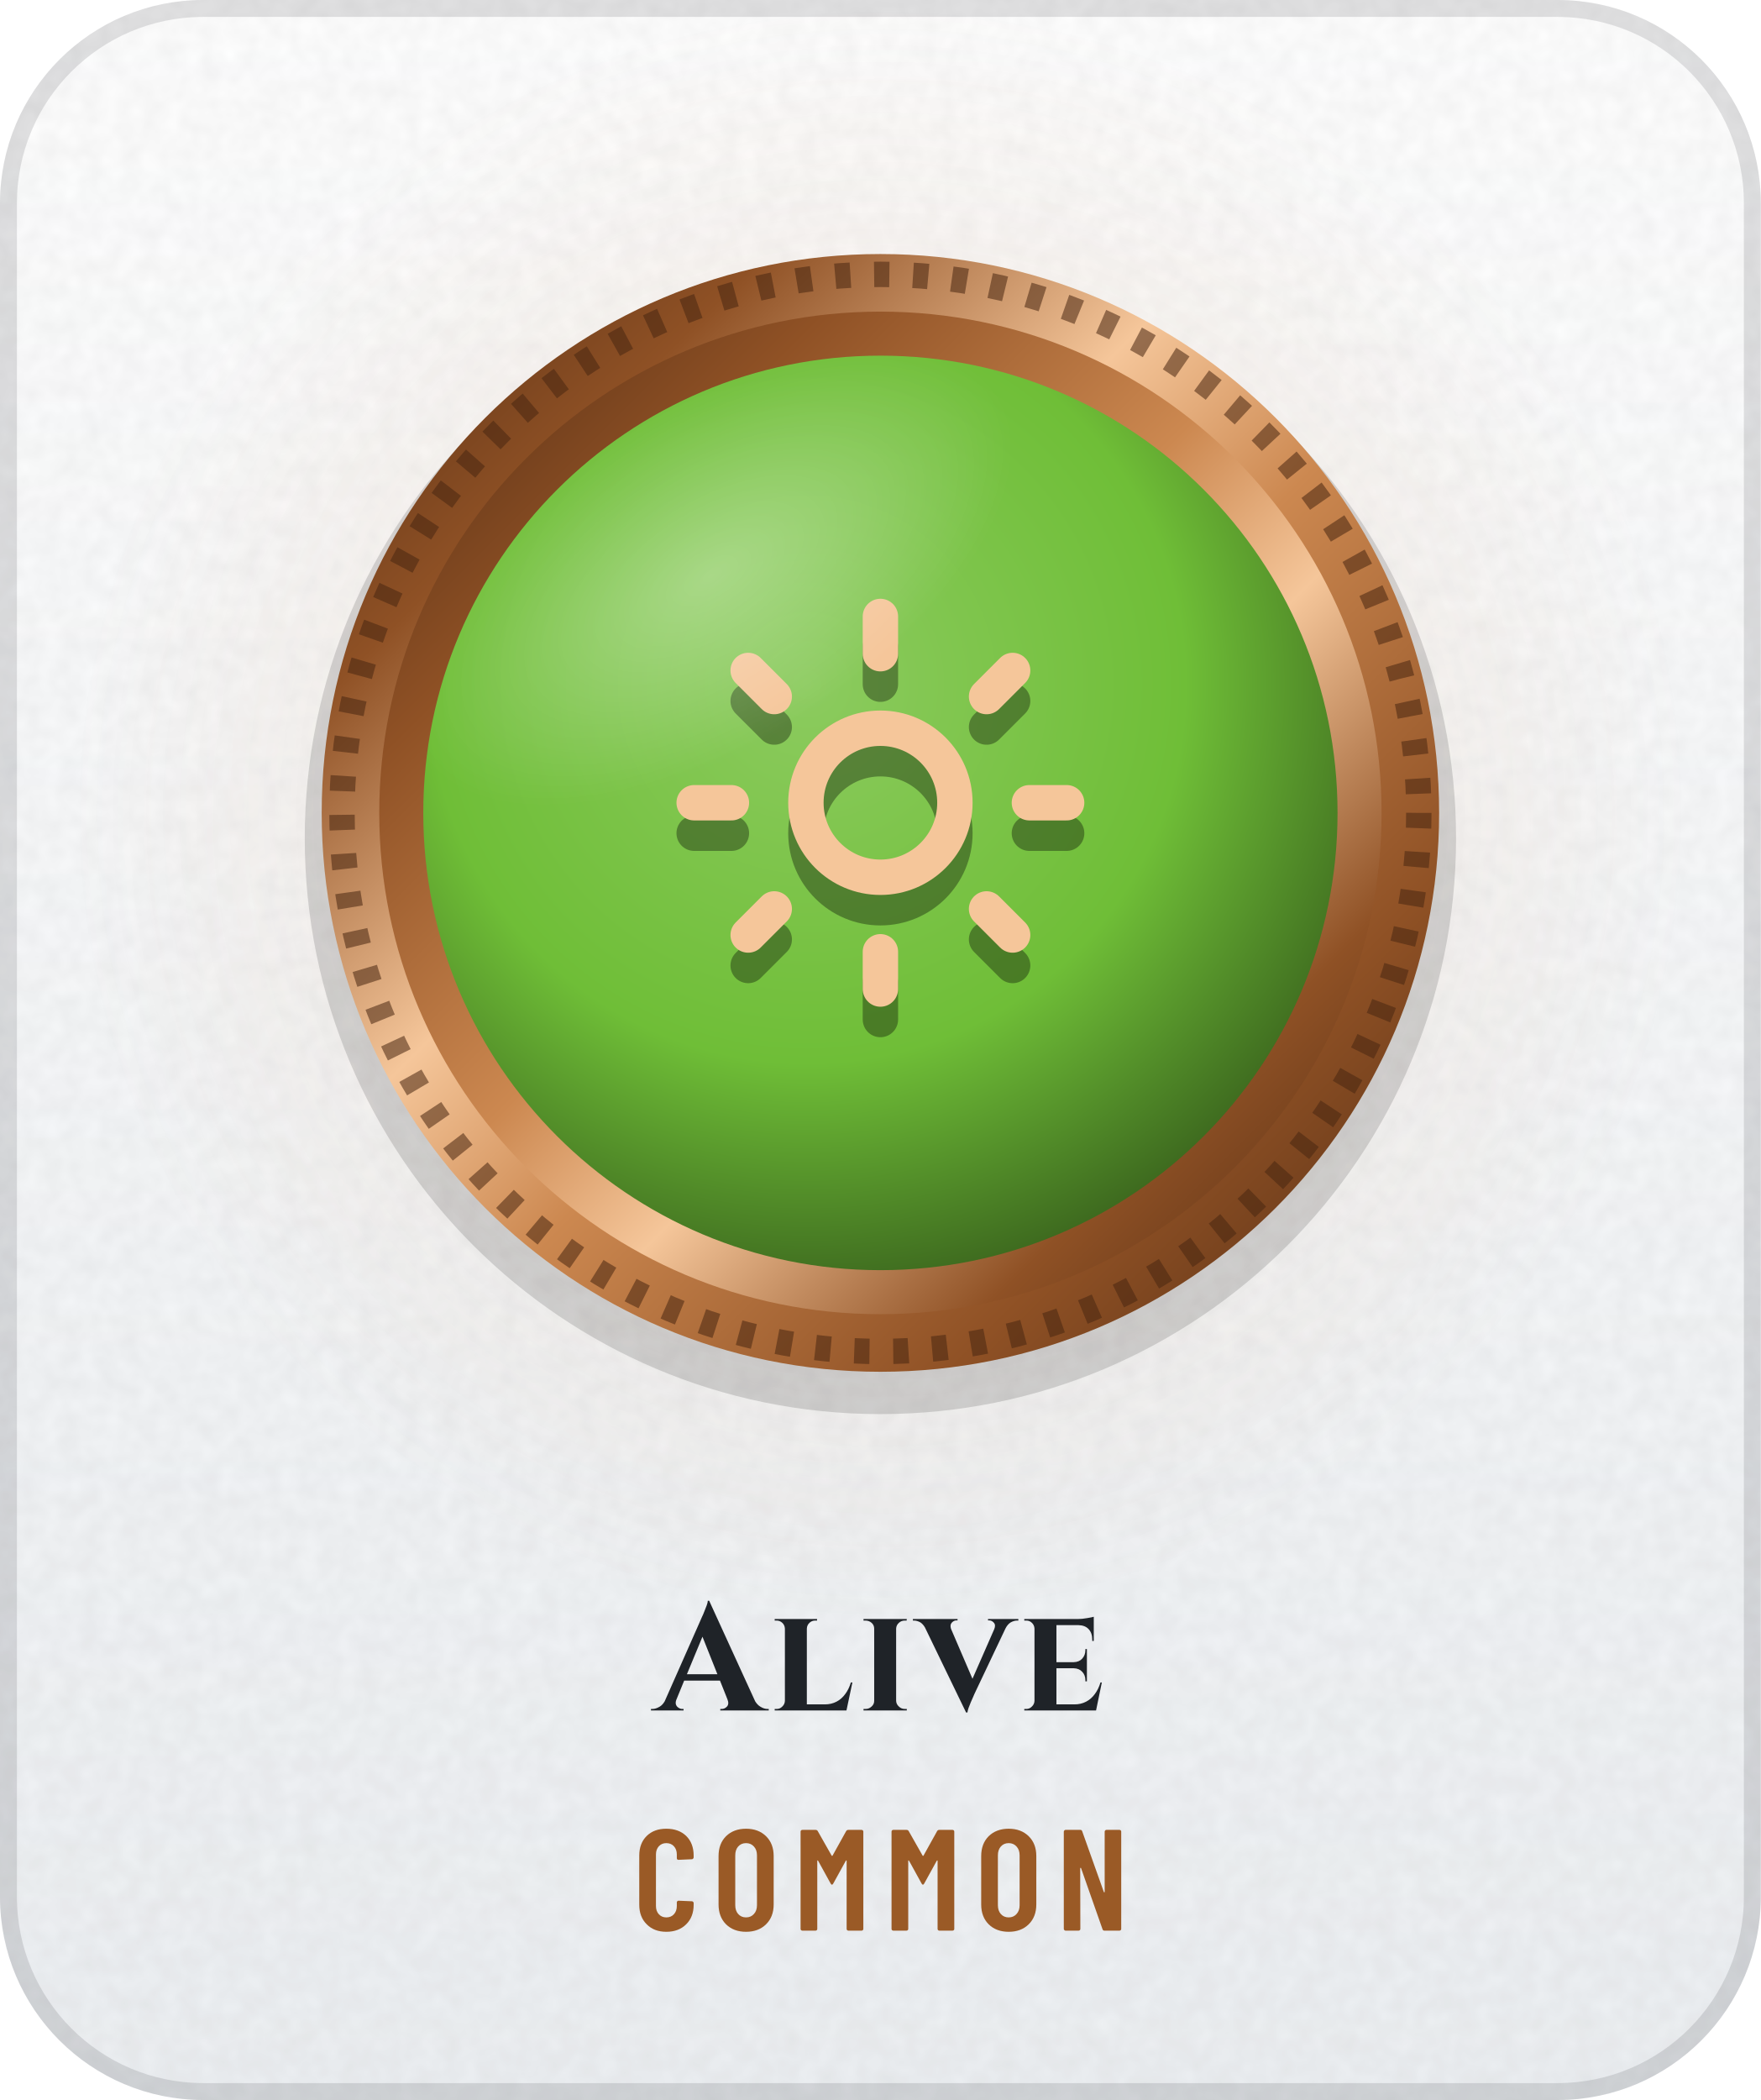
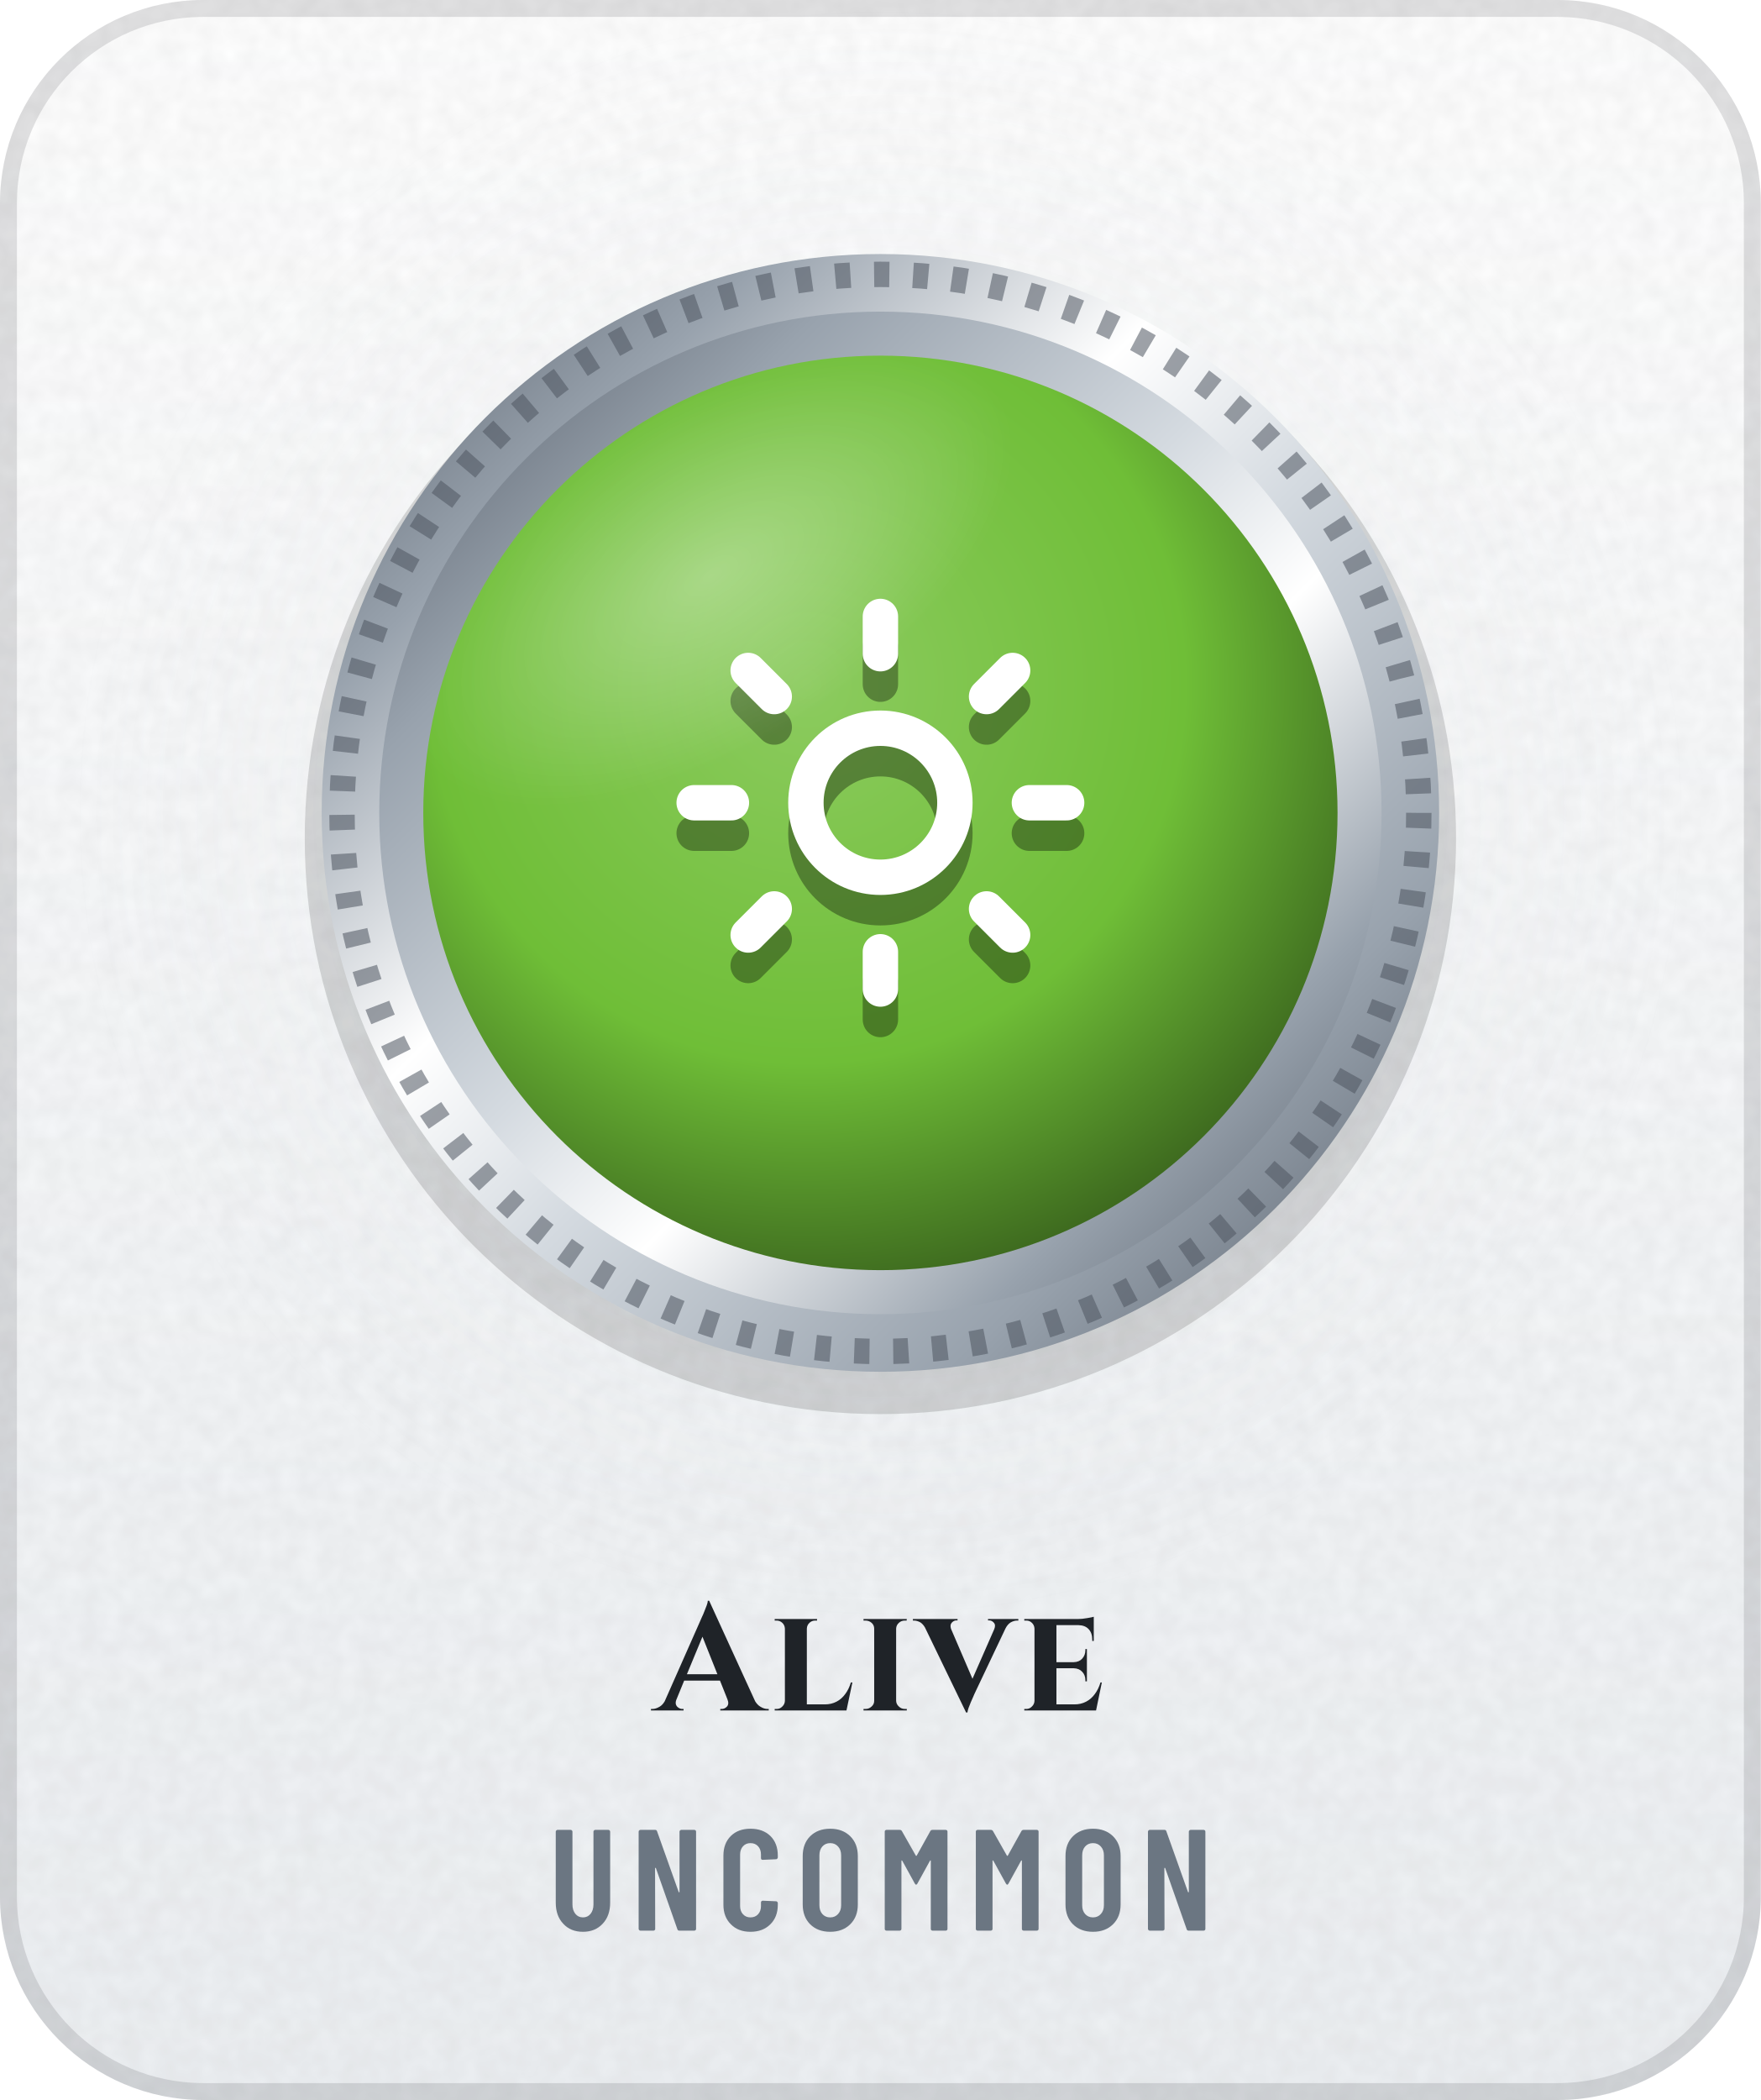
- <svg xmlns="http://www.w3.org/2000/svg" width="104" height="124" viewBox="0 0 104 124" role="img" aria-label="Alive: earned, Common">
+ <svg xmlns="http://www.w3.org/2000/svg" width="104" height="124" viewBox="0 0 104 124" role="img" aria-label="Alive: earned, Uncommon">
  <defs>
    <linearGradient id="bg" x1="0" y1="0" x2="0" y2="1">
      <stop offset="0" stop-color="#FFFFFF" />
      <stop offset="1" stop-color="#EDF0F3" />
    </linearGradient>
    <clipPath id="card">
      <rect width="104" height="124" rx="12" />
    </clipPath>
    <filter id="grain" x="0" y="0" width="100%" height="100%">
      <feTurbulence type="fractalNoise" baseFrequency=".85" numOctaves="2" stitchTiles="stitch" />
      <feColorMatrix values="0 0 0 0 0 0 0 0 0 0 0 0 0 0 0 0 0 0 .05 0" />
    </filter>
    <radialGradient id="glow" cx=".5" cy=".5" r=".5">
-       <stop offset="0" stop-color="#CC8850" stop-opacity="0.19" />
-       <stop offset="1" stop-color="#CC8850" stop-opacity="0" />
+       <stop offset="0" stop-color="#D4DAE0" stop-opacity="0.19" />
+       <stop offset="1" stop-color="#D4DAE0" stop-opacity="0" />
    </radialGradient>
    <linearGradient id="mh" x1="0" y1="0" x2="1" y2="0">
-       <stop offset="0" stop-color="#4A2711" />
-       <stop offset="0.2" stop-color="#8F5125" />
-       <stop offset="0.4" stop-color="#F5C69A" />
-       <stop offset="0.54" stop-color="#CC8850" />
-       <stop offset="0.78" stop-color="#8F5125" />
-       <stop offset="1" stop-color="#4A2711" />
+       <stop offset="0" stop-color="#4E5661" />
+       <stop offset="0.2" stop-color="#98A2AD" />
+       <stop offset="0.4" stop-color="#FFFFFF" />
+       <stop offset="0.54" stop-color="#D4DAE0" />
+       <stop offset="0.78" stop-color="#98A2AD" />
+       <stop offset="1" stop-color="#4E5661" />
    </linearGradient>
    <linearGradient id="md" x1="0" y1="0" x2="1" y2="1">
-       <stop offset="0" stop-color="#4A2711" />
-       <stop offset="0.2" stop-color="#8F5125" />
-       <stop offset="0.4" stop-color="#F5C69A" />
-       <stop offset="0.54" stop-color="#CC8850" />
-       <stop offset="0.78" stop-color="#8F5125" />
-       <stop offset="1" stop-color="#4A2711" />
+       <stop offset="0" stop-color="#4E5661" />
+       <stop offset="0.2" stop-color="#98A2AD" />
+       <stop offset="0.4" stop-color="#FFFFFF" />
+       <stop offset="0.54" stop-color="#D4DAE0" />
+       <stop offset="0.78" stop-color="#98A2AD" />
+       <stop offset="1" stop-color="#4E5661" />
    </linearGradient>
    <linearGradient id="mdr" x1="1" y1="1" x2="0" y2="0">
-       <stop offset="0" stop-color="#4A2711" />
-       <stop offset="0.2" stop-color="#8F5125" />
-       <stop offset="0.4" stop-color="#F5C69A" />
-       <stop offset="0.54" stop-color="#CC8850" />
-       <stop offset="0.78" stop-color="#8F5125" />
-       <stop offset="1" stop-color="#4A2711" />
+       <stop offset="0" stop-color="#4E5661" />
+       <stop offset="0.2" stop-color="#98A2AD" />
+       <stop offset="0.4" stop-color="#FFFFFF" />
+       <stop offset="0.54" stop-color="#D4DAE0" />
+       <stop offset="0.78" stop-color="#98A2AD" />
+       <stop offset="1" stop-color="#4E5661" />
    </linearGradient>
    <linearGradient id="dia" x1="0" y1="0" x2="1" y2="0">
      <stop offset="0" stop-color="#2F7DD1" />
      <stop offset=".5" stop-color="#7B61E0" />
      <stop offset="1" stop-color="#C2449A" />
    </linearGradient>
    <linearGradient id="pb" x1="0" y1="0" x2="1" y2="0">
-       <stop offset="0" stop-color="#98A2AD" />
-       <stop offset="1" stop-color="#D4DAE0" />
+       <stop offset="0" stop-color="#BE8818" />
+       <stop offset="1" stop-color="#EDC34A" />
    </linearGradient>
    <linearGradient id="shg" x1="0" y1="0" x2="1" y2="0">
      <stop offset="0" stop-color="#FFFFFF" stop-opacity="0" />
      <stop offset=".5" stop-color="#FFFFFF" stop-opacity=".6" />
      <stop offset="1" stop-color="#FFFFFF" stop-opacity="0" />
    </linearGradient>
    <radialGradient id="en" cx=".42" cy=".36" r=".75">
      <stop offset="0" stop-color="#8CCB5F" />
      <stop offset=".55" stop-color="#6FBE37" />
      <stop offset="1" stop-color="#2C4C16" />
    </radialGradient>
    <linearGradient id="ig" gradientUnits="userSpaceOnUse" x1="0" y1="34" x2="0" y2="62">
-       <stop offset="0" stop-color="#F5C69A" />
-       <stop offset="1" stop-color="#CC8850" />
+       <stop offset="0" stop-color="#FFFFFF" />
+       <stop offset="1" stop-color="#D4DAE0" />
    </linearGradient>
    <radialGradient id="gl" cx=".5" cy=".5" r=".5">
      <stop offset="0" stop-color="#FFFFFF" stop-opacity=".45" />
      <stop offset="1" stop-color="#FFFFFF" stop-opacity="0" />
    </radialGradient>
    <clipPath id="fc">
      <circle cx="52" cy="48" r="27" />
    </clipPath>
  </defs>
  <g clip-path="url(#card)">
    <rect width="104" height="124" fill="url(#bg)" />
    <rect width="104" height="124" filter="url(#grain)" />
  </g>
  <rect x=".5" y=".5" width="103" height="123" rx="11.5" fill="none" stroke="#1F2328" stroke-opacity=".13" />
  <circle cx="52" cy="48" r="48" fill="url(#glow)" />
  <circle cx="52" cy="49.5" r="34" fill="#000000" fill-opacity=".14" />
  <circle cx="52" cy="48" r="33" fill="url(#md)" />
-   <circle cx="52" cy="48" r="31.8" fill="none" stroke="#4A2711" stroke-opacity=".55" stroke-width="1.5" stroke-dasharray=".9 1.4" />
+   <circle cx="52" cy="48" r="31.8" fill="none" stroke="#4E5661" stroke-opacity=".55" stroke-width="1.5" stroke-dasharray=".9 1.4" />
  <circle cx="52" cy="48" r="29.6" fill="url(#mdr)" />
  <circle cx="52" cy="48" r="27" fill="url(#en)" />
  <g transform="translate(38.8 36) scale(1.1)" fill="none" stroke="#000000" stroke-width="1.9" stroke-linecap="round" stroke-linejoin="round" stroke-opacity=".35">
    <circle cx="12" cy="12" r="4" />
    <path d="M12 2v2M12 20v2M2 12h2M20 12h2M4.9 4.9l1.4 1.4M17.7 17.7l1.4 1.4M19.1 4.9l-1.4 1.4M6.3 17.7l-1.4 1.4" />
  </g>
  <g transform="translate(38.8 34.2) scale(1.1)" fill="none" stroke="url(#ig)" stroke-width="1.9" stroke-linecap="round" stroke-linejoin="round">
    <circle cx="12" cy="12" r="4" />
    <path d="M12 2v2M12 20v2M2 12h2M20 12h2M4.9 4.9l1.4 1.4M17.7 17.7l1.4 1.4M19.1 4.9l-1.4 1.4M6.3 17.7l-1.4 1.4" />
  </g>
  <g clip-path="url(#fc)">
    <ellipse cx="42" cy="34" rx="20" ry="10" transform="rotate(-32 42 34)" fill="url(#gl)" opacity=".7" />
  </g>
  <g transform="translate(38.7 101) scale(0.009 -0.009)" fill="#1F2328">
    <use href="#s65" x="0" />
    <use href="#s108" x="750" />
    <use href="#s105" x="1333" />
    <use href="#s118" x="1718" />
    <use href="#s101" x="2388" />
  </g>
-   <g transform="translate(37.4 114) scale(0.0085 -0.0085)" fill="#9A5A26">
-     <use href="#m67" x="0" />
-     <use href="#m79" x="551" />
-     <use href="#m77" x="1112" />
-     <use href="#m77" x="1744" />
-     <use href="#m79" x="2376" />
-     <use href="#m78" x="2938" />
+   <g transform="translate(32.4 114) scale(0.0085 -0.0085)" fill="#6B7682">
+     <use href="#m85" x="0" />
+     <use href="#m78" x="572" />
+     <use href="#m67" x="1173" />
+     <use href="#m79" x="1724" />
+     <use href="#m77" x="2285" />
+     <use href="#m77" x="2918" />
+     <use href="#m79" x="3550" />
+     <use href="#m78" x="4111" />
  </g>
  <defs>
    <path id="m67" d="M42 180V521Q42 607 94 658Q145 708 230 708Q316 708 368 658Q420 607 420 521V509Q420 504 416 500Q413 496 408 496L315 492Q303 492 303 504V529Q303 564 283 586Q263 608 230 608Q198 608 178 586Q158 564 158 529V171Q158 136 178 114Q198 92 230 92Q263 92 283 114Q303 136 303 171V196Q303 201 306 204Q310 208 315 208L408 204Q413 204 416 200Q420 197 420 192V180Q420 95 368 44Q316 -8 230 -8Q145 -8 94 44Q42 95 42 180Z" />
    <path id="m77" d="M383 700H475Q480 700 484 696Q487 693 487 688V12Q487 7 484 4Q480 0 475 0H383Q378 0 374 4Q371 7 371 12V484Q371 488 369 488Q367 488 365 485L278 327Q273 319 269 319Q265 319 260 327L173 485Q171 488 169 488Q167 488 167 484V12Q167 7 164 4Q160 0 155 0H63Q58 0 54 4Q51 7 51 12V688Q51 693 54 696Q58 700 63 700H155Q165 700 170 692L267 521Q270 517 273 521L368 692Q373 700 383 700Z" />
    <path id="m78" d="M350 700H441Q446 700 450 696Q453 693 453 688V12Q453 7 450 4Q446 0 441 0H336Q326 0 323 10L174 434Q173 437 170 436Q168 436 168 433L169 12Q169 7 166 4Q162 0 157 0H66Q61 0 58 4Q54 7 54 12V688Q54 693 58 696Q61 700 66 700H169Q179 700 182 690L332 269Q333 266 336 266Q338 267 338 270V688Q338 693 342 696Q345 700 350 700Z" />
    <path id="m79" d="M42 182V518Q42 604 94 656Q147 708 233 708Q319 708 372 656Q425 604 425 518V182Q425 96 372 44Q319 -8 233 -8Q147 -8 94 44Q42 96 42 182ZM309 177V523Q309 561 288 584Q267 608 233 608Q199 608 178 584Q158 561 158 523V177Q158 139 178 116Q199 92 233 92Q267 92 288 116Q309 139 309 177Z" />
+     <path id="m85" d="M50 194V688Q50 693 54 696Q57 700 62 700H154Q159 700 162 696Q166 693 166 688V182Q166 142 186 117Q206 92 239 92Q272 92 292 117Q312 142 312 182V688Q312 693 316 696Q319 700 324 700H416Q421 700 424 696Q428 693 428 688V194Q428 103 376 48Q324 -8 239 -8Q153 -8 102 48Q50 103 50 194Z" />
    <path id="s65" d="M354 720 656 60Q671 36 690 25Q714 10 737 10H745V0H427V10H436Q456 10 471 26Q486 43 474 73L425 196H190L138 69Q132 52 136 39Q141 25 153 18Q165 10 177 10H186V0H-28V10H-19Q4 10 29 25Q48 36 62 60L296 589Q299 595 306 612Q314 628 322 649Q331 670 338 690Q345 709 345 720ZM208 238H408L310 484Z" />
    <path id="s101" d="M543 184 505 0H34V10H47Q69 10 84 26Q100 41 101 63V537Q100 560 84 575Q69 590 47 590H34V600H385Q414 600 446 606Q478 611 490 615V456H480V465Q480 509 456 534Q433 559 389 560H245V317H359Q394 318 414 340Q435 363 435 396V403H445V191H435V199Q435 232 414 254Q394 276 359 277H245V40H363Q406 40 440 58Q473 75 497 108Q521 140 534 184Z" />
    <path id="s105" d="M104 63V537Q104 560 87 575Q70 590 46 590H34V600H318L317 590H306Q282 590 266 575Q249 560 248 537V63Q249 41 266 26Q282 10 306 10H318V0H34V10H47Q70 10 87 26Q104 41 104 63Z" />
    <path id="s108" d="M544 184 505 0H34V10H47Q69 10 84 26Q100 41 101 63V537Q100 560 84 575Q68 590 46 590H34V600H312V590H300Q278 590 262 575Q246 560 245 537V40H363Q406 40 440 58Q473 75 497 108Q521 140 534 184Z" />
    <path id="s118" d="M322 -13 52 545Q39 567 22 578Q0 590 -20 590H-27V600H266V591H258Q242 591 228 576Q215 562 223 536L364 208L507 534Q518 561 504 576Q491 591 473 591H466V600H665V590H657Q637 590 615 578Q595 566 581 539L377 109Q375 104 368 88Q361 73 353 54Q345 34 338 16Q332 -2 331 -13Z" />
  </defs>
</svg>
